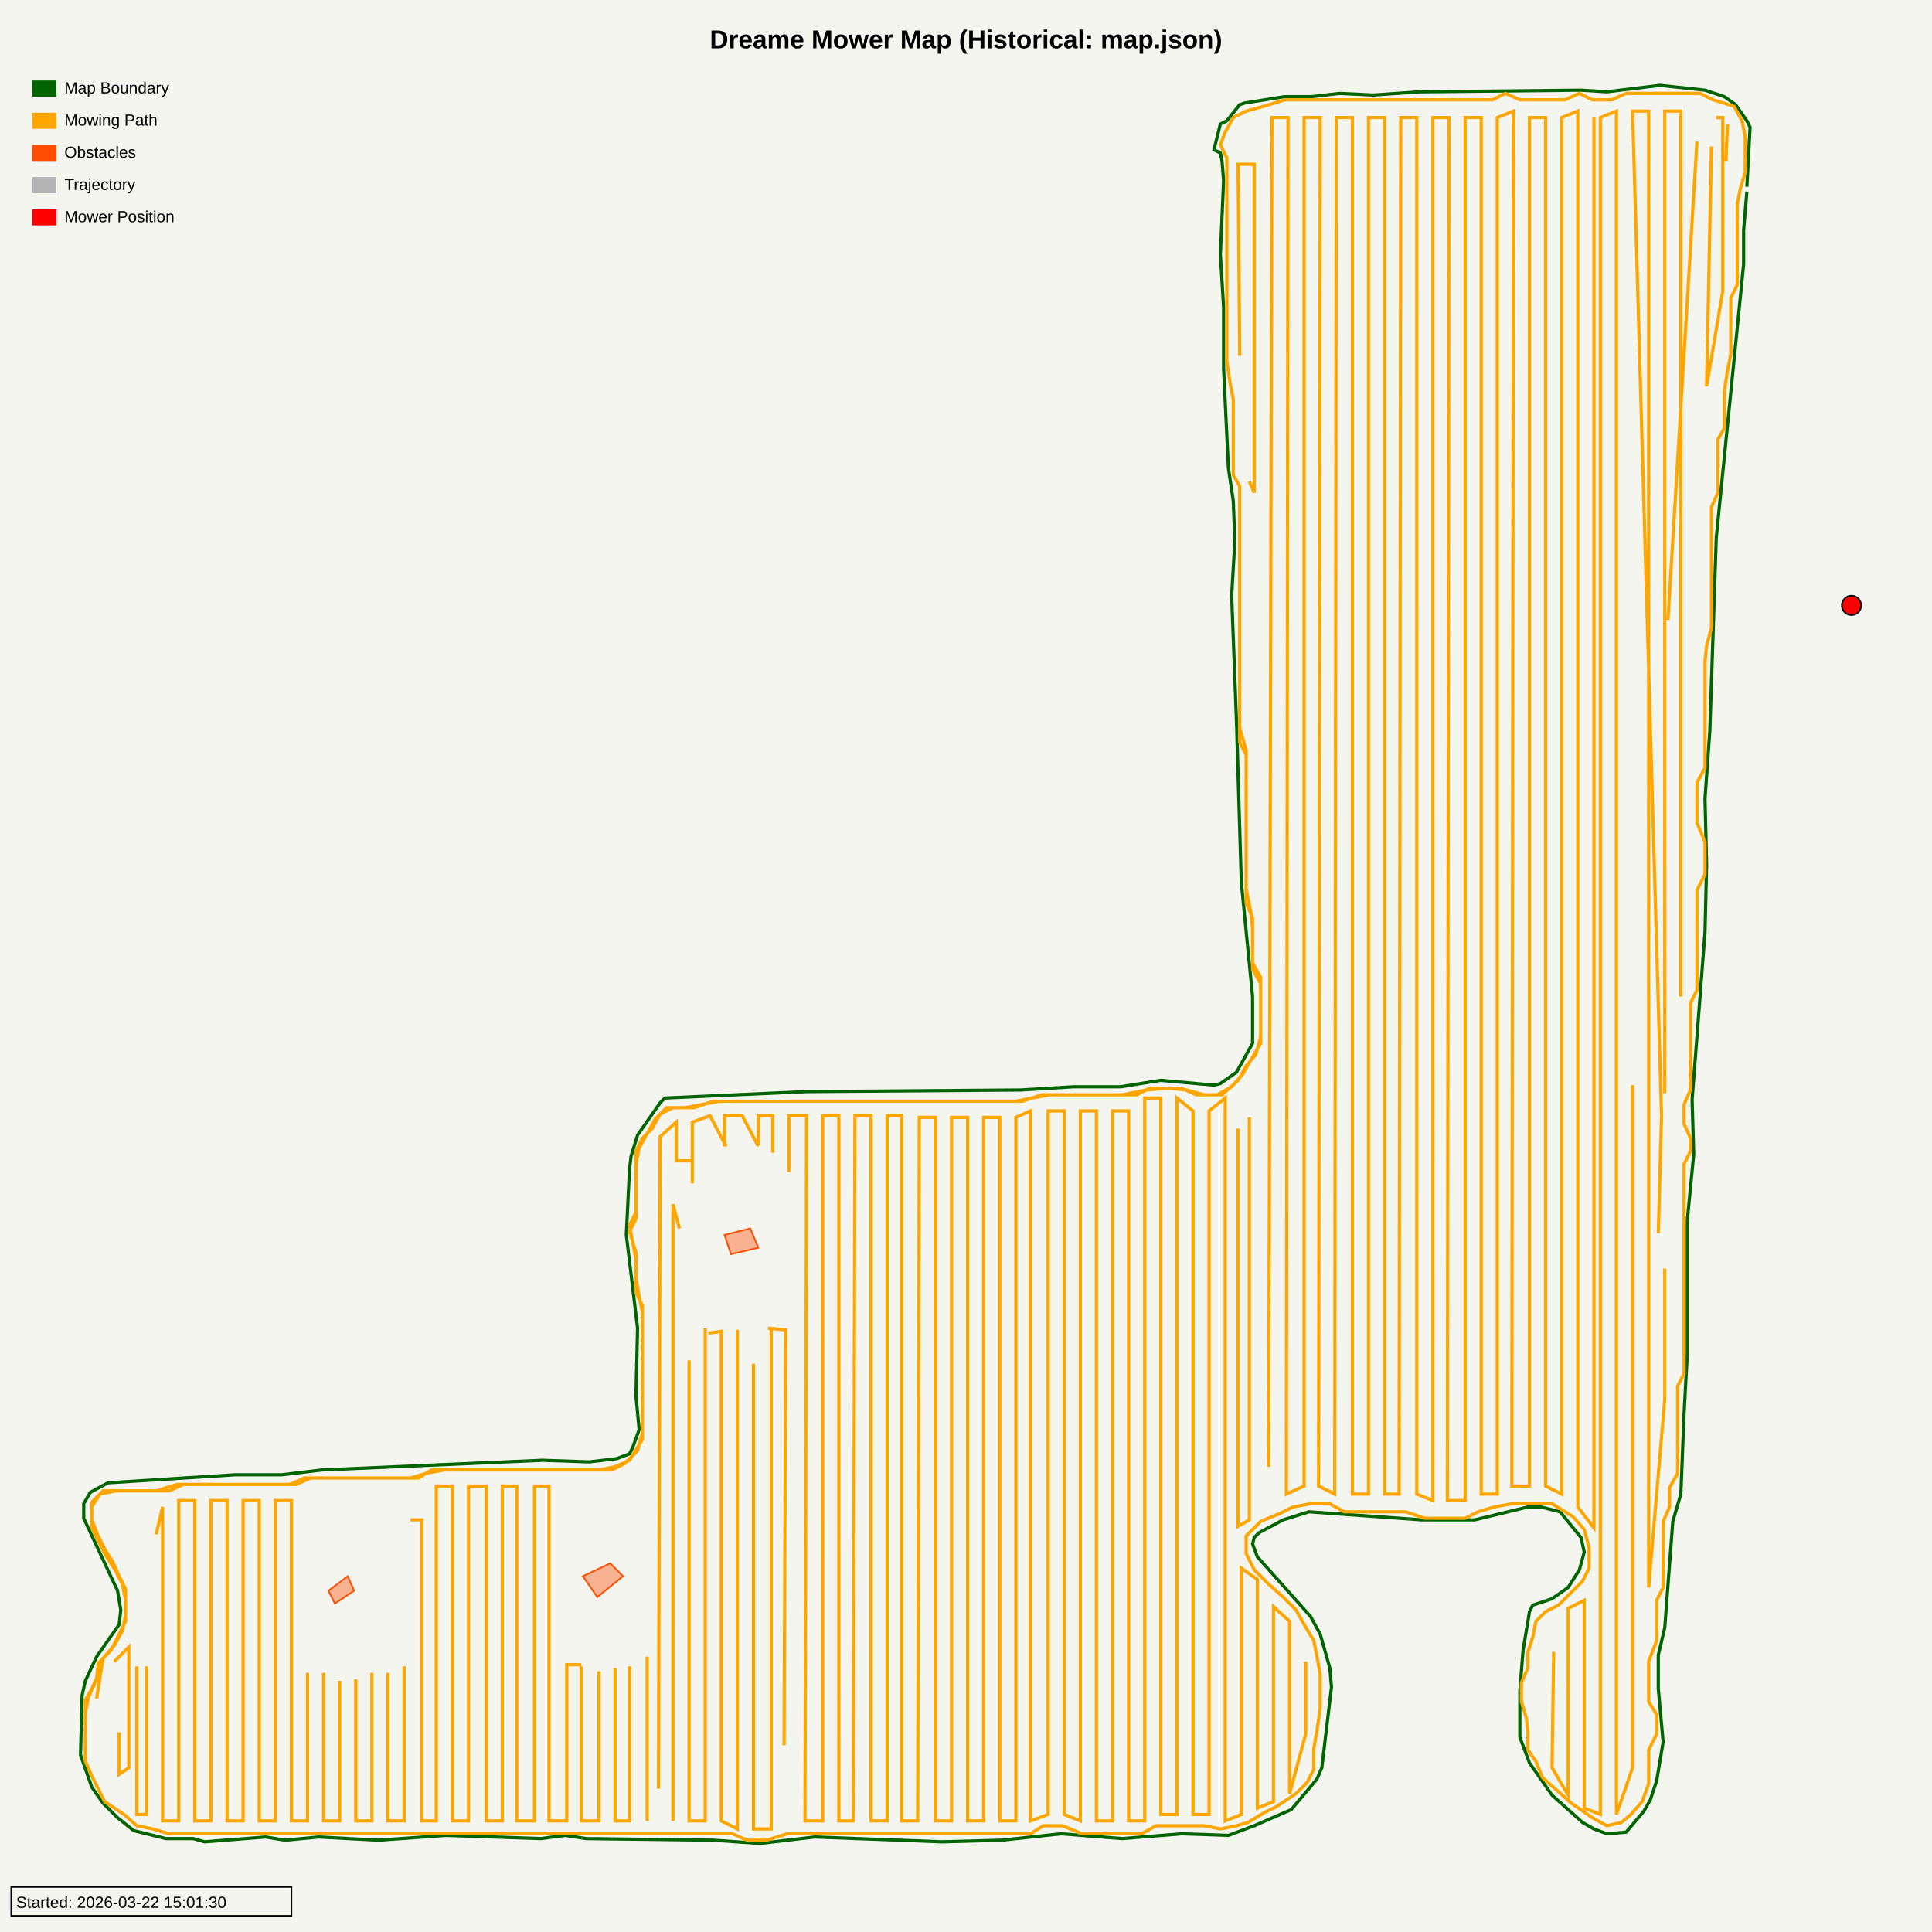
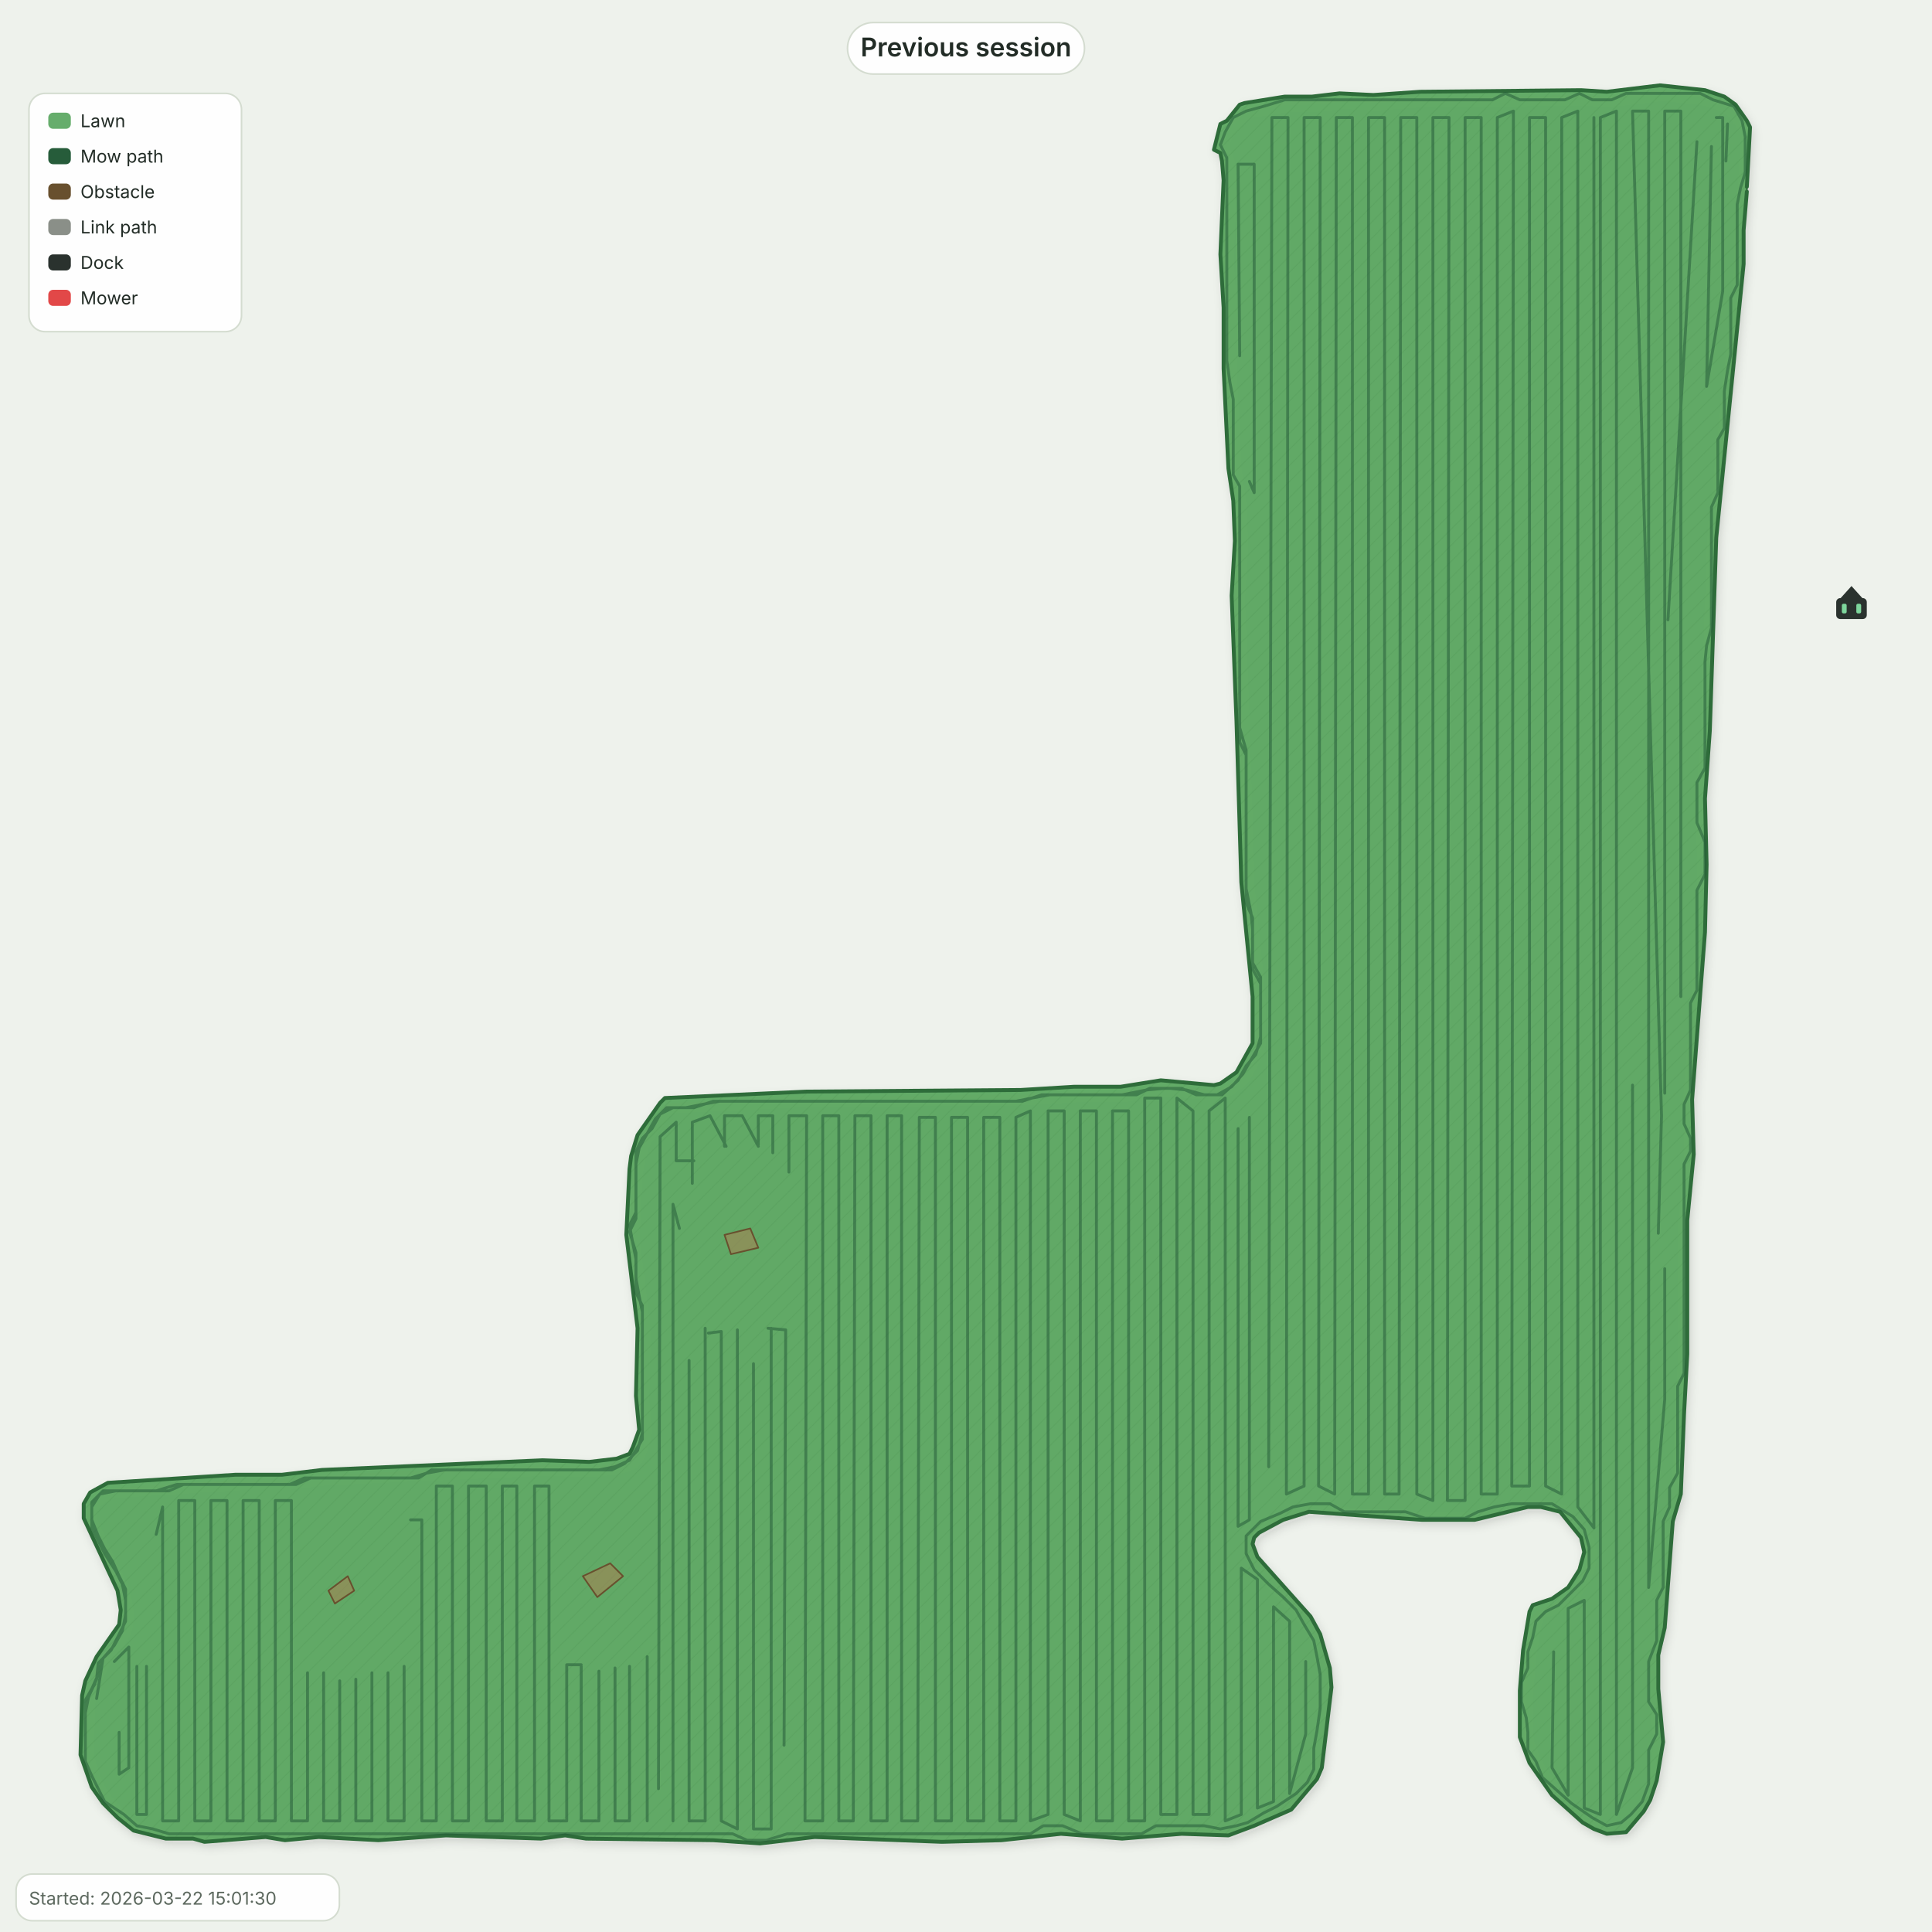
<svg xmlns="http://www.w3.org/2000/svg" width="1200" height="1200" viewBox="0 0 1200 1200">
-   <rect width="100%" height="100%" fill="#f5f5f0" />
-   <path d="M 1085 116 L 1087 79 L 1085 75 L 1078 65 L 1071 60 L 1059 56 L 1031 53 L 998 57 L 982 56 L 882 57 L 853 59 L 832 58 L 815 60 L 798 60 L 773 64 L 770 65 L 762 75 L 758 77 L 754 93 L 758 95 L 759 100 L 760 112 L 758 158 L 760 191 L 760 229 L 763 291 L 766 311 L 767 336 L 765 370 L 768 448 L 771 548 L 778 619 L 778 648 L 768 666 L 758 673 L 754 674 L 721 671 L 696 675 L 667 675 L 634 677 L 501 678 L 413 682 L 410 685 L 396 705 L 392 718 L 391 726 L 389 767 L 396 825 L 395 867 L 397 888 L 393 899 L 391 903 L 383 906 L 366 908 L 337 907 L 200 913 L 175 916 L 146 916 L 67 921 L 56 927 L 52 934 L 52 943 L 73 988 L 75 1000 L 74 1009 L 60 1029 L 53 1044 L 51 1053 L 50 1090 L 57 1110 L 64 1120 L 73 1129 L 83 1137 L 103 1142 L 120 1142 L 127 1144 L 165 1141 L 177 1143 L 198 1141 L 235 1143 L 277 1140 L 336 1142 L 351 1140 L 364 1142 L 443 1143 L 472 1145 L 506 1141 L 585 1144 L 622 1143 L 659 1139 L 697 1142 L 734 1139 L 763 1140 L 779 1134 L 802 1124 L 818 1105 L 821 1098 L 827 1048 L 826 1036 L 820 1015 L 814 1004 L 781 967 L 778 959 L 779 955 L 782 952 L 797 944 L 813 939 L 883 944 L 908 944 L 916 944 L 949 936 L 957 936 L 969 939 L 982 955 L 984 964 L 981 975 L 974 986 L 964 993 L 952 997 L 950 1001 L 946 1025 L 944 1050 L 944 1079 L 950 1095 L 964 1115 L 983 1132 L 990 1136 L 998 1139 L 1010 1138 L 1021 1125 L 1025 1118 L 1029 1106 L 1033 1082 L 1030 1049 L 1030 1028 L 1034 1011 L 1039 945 L 1044 928 L 1046 878 L 1048 841 L 1048 758 L 1052 717 L 1051 683 L 1059 579 L 1060 537 L 1059 496 L 1062 454 L 1066 334 L 1083 164 L 1083 143 L 1085 119" stroke="#006400" stroke-width="2" fill="none" />
-   <path d="M 1044 619 L 1044 69 L 1034 69 L 1034 679 M 1034 788 L 1034 869 L 1024 986 L 1024 69 L 1014 69 L 1032 693 L 1030 766 M 1014 674 L 1014 1098 L 1004 1127 L 1004 69 L 994 73 L 994 1127 L 984 1123 L 984 994 L 974 999 L 974 1115 L 964 1098 L 965 1026 M 1036 385 L 1054 88 M 1066 73 L 1070 73 L 1070 181 L 1060 240 L 1063 91 M 1073 77 L 1072 100 M 990 73 L 990 949 L 980 936 L 980 69 L 970 73 L 970 928 L 960 923 L 960 73 L 950 73 L 950 923 L 939 923 L 940 69 L 930 73 L 930 928 L 920 928 L 920 73 L 910 73 L 910 932 L 899 932 L 900 73 L 890 73 L 890 932 L 880 928 L 880 73 L 870 73 L 869 928 L 860 928 L 860 73 L 850 73 L 850 928 L 840 928 L 840 73 L 830 73 L 829 928 L 819 923 L 820 73 L 810 73 L 810 923 L 799 928 L 800 73 L 790 73 L 788 911 M 776 299 L 779 306 L 779 102 L 769 102 L 770 221 M 776 694 L 776 944 L 769 948 L 769 701 M 811 1032 L 811 1077 L 801 1114 L 801 1007 L 791 998 L 791 1119 L 781 1123 L 781 981 L 771 974 L 771 1127 L 761 1131 L 761 682 L 751 690 L 751 1127 L 741 1127 L 741 690 L 731 682 L 731 1127 L 721 1127 L 721 682 L 711 682 L 711 1131 L 701 1131 L 701 690 L 691 690 L 691 1131 L 681 1131 L 681 690 L 671 690 L 671 1131 L 661 1127 L 661 690 L 651 690 L 651 1127 L 640 1131 L 640 690 L 631 694 L 631 1131 L 621 1131 L 621 694 L 611 694 L 611 1131 L 601 1131 L 601 694 L 591 694 L 591 1131 L 581 1131 L 581 694 L 571 694 L 570 1131 L 560 1131 L 560 693 L 551 693 L 551 1131 L 541 1131 L 541 693 L 531 693 L 530 1131 L 521 1131 L 521 693 L 511 693 L 511 1131 L 500 1131 L 501 693 L 490 693 L 490 728 M 480 716 L 480 693 L 471 693 L 471 711 M 471 712 L 461 693 L 450 693 L 450 712 M 451 712 L 441 693 L 430 697 L 430 735 M 431 721 L 420 721 L 420 697 L 410 706 L 409 1111 M 418 1131 L 418 748 L 422 763 M 428 845 L 428 1131 L 438 1131 L 438 825 M 440 828 L 448 827 L 448 1131 L 458 1136 L 458 826 M 458 826 M 468 847 L 468 1136 L 479 1136 L 479 825 M 477 825 L 488 826 L 487 1084 M 402 1131 L 402 1029 M 402 1031 M 391 1035 L 391 1131 L 382 1131 L 382 1036 M 382 1038 M 372 1038 L 372 1131 L 361 1131 L 361 1035 M 361 1034 L 352 1034 L 352 1131 L 341 1131 L 341 923 L 332 923 L 332 1131 L 321 1131 L 321 923 L 312 923 L 312 1131 L 302 1131 L 302 923 L 291 923 L 291 1131 L 281 1131 L 281 923 L 271 923 L 271 1131 L 262 1131 L 262 1111 L 262 944 L 255 944 M 251 1035 L 251 1131 L 241 1131 L 241 1039 M 231 1039 L 231 1131 L 221 1131 L 221 1043 M 211 1044 L 211 1131 L 201 1131 L 201 1039 M 191 1039 L 191 1131 L 181 1131 L 181 932 L 171 932 L 171 1131 L 161 1131 L 161 932 L 151 932 L 151 1131 L 141 1131 L 141 932 L 131 932 L 131 1131 L 121 1131 L 121 932 L 111 932 L 111 1131 L 101 1131 L 101 936 L 97 953 M 91 1035 L 91 1127 L 85 1127 L 85 1069 L 85 1045 M 85 1035 L 85 1127 L 85 1036 M 71 1032 L 80 1023 L 80 1098 L 74 1102 L 74 1076 M 75 1077 M 53 1064 L 55 1054 L 60 1043 L 61 1033 L 69 1025 L 74 1015 L 78 1007 L 78 994 L 76 984 L 72 976 L 65 965 L 61 957 L 57 949 L 57 936 L 62 928 L 72 926 L 85 926 L 97 926 L 110 922 L 122 922 L 135 922 L 147 922 L 160 922 L 172 922 L 184 922 L 193 918 L 210 918 L 222 918 L 235 918 L 247 918 L 260 918 L 268 913 L 281 913 L 293 913 L 310 913 L 322 913 L 335 913 L 347 913 L 360 913 L 372 913 L 382 911 L 391 907 L 399 894 L 399 882 L 399 869 L 399 857 L 399 844 L 399 828 L 399 815 L 397 805 L 395 794 L 395 782 L 393 772 L 391 761 L 395 753 L 395 738 L 395 726 L 395 715 L 399 707 L 405 701 L 410 692 L 418 688 L 431 688 L 443 684 L 456 684 L 468 684 L 481 684 L 493 684 L 506 684 L 518 684 L 531 684 L 547 684 L 560 684 L 572 684 L 585 684 L 597 684 L 610 684 L 622 684 L 635 684 L 647 680 L 660 680 L 672 680 L 685 680 L 697 680 L 712 677 L 723 676 L 734 676 L 743 680 L 756 680 L 765 675 L 772 667 L 776 660 L 783 648 L 783 636 L 783 623 L 783 611 L 778 602 L 778 590 L 778 577 L 777 567 L 774 552 L 774 540 L 774 527 L 774 515 L 774 502 L 774 490 L 774 477 L 774 466 L 770 452 L 770 440 L 770 427 L 770 419 L 770 406 L 770 398 L 770 381 L 770 369 L 770 357 L 770 349 L 770 336 L 770 324 L 770 316 L 770 302 L 766 295 L 766 283 L 766 271 L 766 260 L 766 248 L 764 238 L 762 224 L 762 211 L 762 200 L 762 187 L 762 175 L 762 163 L 762 150 L 762 139 L 762 123 L 762 110 L 762 98 L 758 90 L 761 82 L 766 73 L 774 69 L 785 66 L 798 62 L 810 62 L 823 62 L 835 62 L 848 62 L 864 62 L 877 62 L 889 62 L 902 62 L 914 62 L 927 62 L 935 58 L 944 62 L 960 62 L 972 62 L 981 58 L 989 62 L 1001 62 L 1010 58 L 1023 58 L 1031 58 L 1044 58 L 1056 58 L 1064 62 L 1077 66 L 1082 75 L 1084 85 L 1084 96 L 1084 107 L 1081 117 L 1079 127 L 1079 139 L 1079 154 L 1079 165 L 1079 177 L 1075 185 L 1075 197 L 1075 209 L 1075 220 L 1073 230 L 1071 243 L 1071 255 L 1071 266 L 1067 273 L 1067 285 L 1067 296 L 1067 306 L 1063 315 L 1063 331 L 1063 343 L 1063 355 L 1063 366 L 1063 378 L 1063 390 L 1060 401 L 1059 411 L 1059 427 L 1059 440 L 1059 452 L 1059 465 L 1059 477 L 1054 486 L 1054 498 L 1054 511 L 1059 523 L 1059 532 L 1059 543 L 1054 553 L 1054 565 L 1054 577 L 1054 590 L 1054 602 L 1054 615 L 1050 623 L 1050 636 L 1050 652 L 1050 665 L 1050 677 L 1046 686 L 1046 698 L 1050 707 L 1050 715 L 1046 723 L 1046 736 L 1046 748 L 1046 761 L 1046 778 L 1046 790 L 1046 803 L 1046 815 L 1046 828 L 1046 840 L 1046 853 L 1042 861 L 1042 878 L 1042 890 L 1042 903 L 1042 915 L 1037 924 L 1037 936 L 1033 945 L 1033 957 L 1033 974 L 1033 986 L 1029 994 L 1029 1007 L 1029 1019 L 1024 1032 L 1024 1044 L 1024 1057 L 1029 1065 L 1029 1077 L 1024 1087 L 1024 1097 L 1024 1108 L 1020 1119 L 1013 1127 L 1007 1132 L 998 1134 L 989 1129 L 976 1120 L 967 1112 L 958 1104 L 954 1094 L 949 1087 L 949 1076 L 948 1067 L 945 1057 L 945 1045 L 949 1036 L 949 1026 L 952 1017 L 954 1007 L 960 1001 L 968 997 L 976 989 L 983 982 L 987 974 L 987 961 L 984 950 L 977 942 L 964 934 L 952 934 L 939 934 L 928 936 L 918 939 L 910 943 L 898 943 L 885 943 L 873 939 L 860 939 L 848 939 L 835 939 L 826 934 L 814 934 L 803 936 L 795 940 L 783 945 L 774 954 L 774 965 L 779 975 L 788 984 L 797 992 L 805 1000 L 810 1009 L 816 1019 L 818 1029 L 820 1040 L 820 1049 L 820 1061 L 818 1075 L 816 1086 L 816 1099 L 812 1107 L 805 1114 L 793 1122 L 785 1126 L 775 1132 L 768 1134 L 758 1136 L 748 1134 L 735 1134 L 718 1134 L 709 1139 L 697 1139 L 685 1139 L 672 1139 L 660 1134 L 648 1134 L 640 1139 L 627 1139 L 615 1139 L 603 1139 L 591 1139 L 578 1139 L 562 1139 L 550 1139 L 538 1139 L 526 1139 L 513 1139 L 502 1139 L 489 1139 L 476 1143 L 464 1143 L 455 1139 L 443 1139 L 426 1139 L 414 1139 L 401 1139 L 389 1139 L 376 1139 L 364 1139 L 351 1139 L 339 1139 L 322 1139 L 310 1139 L 297 1139 L 285 1139 L 272 1139 L 260 1139 L 247 1139 L 235 1139 L 218 1139 L 205 1139 L 193 1139 L 180 1139 L 168 1139 L 155 1139 L 143 1139 L 130 1139 L 118 1139 L 105 1139 L 95 1136 L 85 1134 L 77 1127 L 65 1119 L 61 1111 L 57 1103 L 53 1094 L 53 1083 L 53 1067 L 53 1056 L 57 1049 L 59 1046 M 61 1040 L 64 1030 L 71 1022 L 76 1013 L 78 1003 L 78 987 L 74 979 L 70 970 L 65 962 L 61 954 L 57 944 L 57 933 L 64 926 L 80 926 L 93 926 L 105 926 L 114 922 L 126 922 L 139 922 L 151 922 L 164 922 L 180 922 L 189 918 L 201 918 L 214 918 L 226 918 L 243 918 L 255 918 L 265 915 L 276 913 L 289 913 L 301 913 L 314 913 L 326 913 L 343 913 L 356 913 L 368 913 L 380 913 L 388 909 L 396 901 L 399 890 L 399 878 L 399 861 L 399 848 L 399 836 L 399 823 L 399 811 L 395 803 L 395 790 L 395 778 L 391 765 L 395 757 L 395 745 L 395 733 L 395 723 L 397 713 L 402 704 L 407 695 L 414 688 L 426 688 L 436 686 L 447 684 L 460 684 L 476 684 L 489 684 L 502 684 L 514 684 L 527 684 L 539 684 L 552 684 L 564 684 L 581 684 L 593 684 L 606 684 L 618 684 L 631 684 L 641 682 L 652 680 L 664 680 L 681 680 L 693 680 L 706 680 L 714 676 L 727 676 L 737 677 L 748 680 L 759 680 L 769 671 L 774 662 L 780 655 L 783 644 L 783 632 L 783 619 L 783 607 L 778 598 L 778 582 L 778 570 L 774 561 L 774 548 L 774 536 L 774 519 L 774 507 L 774 494 L 774 481 L 774 469 L 770 461 L 770 448 L 770 436 L 770 419 L 770 406 L 770 398 L 770 381 L 770 369 L 770 357 L 770 349 L 770 336 L 770 324 L 770 316 L 770 302 L 766 295 L 766 283 L 766 271 L 766 260 L 766 248 L 764 238 L 762 224 L 762 211 L 762 200 L 762 187 L 762 175 L 762 163 L 762 150 L 762 139 L 762 123 L 762 110 L 762 98 L 758 90 L 761 82 L 766 73 L 774 69 L 785 66 L 798 62 L 810 62 L 823 62 L 835 62 L 848 62 L 864 62 L 877 62 L 889 62 L 902 62 L 914 62 L 927 62 L 935 58 L 944 62 L 960 62 L 972 62 L 981 58 L 989 62 L 1001 62 L 1010 58 L 1023 58 L 1031 58 L 1044 58 L 1056 58 L 1064 62 L 1077 66 L 1082 75 L 1084 85 L 1084 96 L 1084 107 L 1081 117 L 1079 127 L 1079 139 L 1079 154 L 1079 165 L 1079 177 L 1075 185 L 1075 197 L 1075 209 L 1075 220 L 1073 230 L 1071 243 L 1071 255 L 1071 266 L 1067 273 L 1067 285 L 1067 296 L 1067 306 L 1063 315 L 1063 331 L 1063 343 L 1063 355 L 1063 366 L 1063 378 L 1063 390 L 1060 401 L 1059 411 L 1059 427 L 1059 440 L 1059 452 L 1059 465 L 1059 477 L 1054 486 L 1054 498 L 1054 511 L 1059 523 L 1059 532 L 1059 543 L 1054 553 L 1054 565 L 1054 577 L 1054 590 L 1054 602 L 1054 615 L 1050 623 L 1050 636 L 1050 652 L 1050 665 L 1050 677 L 1046 686 L 1046 698 L 1050 707 L 1050 715 L 1046 723 L 1046 736 L 1046 748 L 1046 761 L 1046 778 L 1046 790 L 1046 803 L 1046 815 L 1046 828 L 1046 840 L 1046 853 L 1042 861 L 1042 878 L 1042 890 L 1042 903 L 1042 915 L 1037 924 L 1037 936 L 1033 945 L 1033 957 L 1033 974 L 1033 986 L 1029 994 L 1029 1007 L 1029 1019 L 1024 1032 L 1024 1044 L 1024 1057 L 1029 1065 L 1029 1077 L 1024 1087 L 1024 1097 L 1024 1108 L 1020 1119 L 1013 1127 L 1007 1132 L 998 1134 L 989 1129 L 976 1120 L 967 1112 L 958 1104 L 954 1094 L 949 1087 L 949 1076 L 948 1067 L 945 1057 L 945 1045 L 949 1036 L 949 1026 L 952 1017 L 954 1007 L 960 1001 L 968 997 L 976 989 L 983 982 L 987 974 L 987 961 L 984 950 L 977 942 L 964 934 L 952 934 L 939 934 L 928 936 L 918 939 L 910 943 L 898 943 L 885 943 L 873 939 L 860 939 L 848 939 L 835 939 L 826 934 L 814 934 L 803 936 L 795 940 L 783 945 L 774 954 L 774 965 L 779 975 L 788 984 L 797 992 L 805 1000 L 810 1009 L 816 1019 L 818 1029 L 820 1040 L 820 1049 L 820 1061 L 818 1075 L 816 1086 L 816 1099 L 812 1107 L 805 1114 L 793 1122 L 785 1126 L 775 1132 L 768 1134 L 758 1136 L 748 1134 L 735 1134 L 718 1134 L 709 1139 L 697 1139 L 685 1139 L 672 1139 L 660 1134 L 648 1134 L 640 1139 L 627 1139 L 615 1139 L 603 1139 L 591 1139 L 578 1139 L 562 1139 L 550 1139 L 538 1139 L 526 1139 L 513 1139 L 502 1139 L 489 1139 L 476 1143 L 464 1143 L 455 1139 L 443 1139 L 426 1139 L 414 1139 L 401 1139 L 389 1139 L 376 1139 L 364 1139 L 351 1139 L 339 1139 L 322 1139 L 310 1139 L 297 1139 L 285 1139 L 272 1139 L 260 1139 L 247 1139 L 235 1139 L 218 1139 L 205 1139 L 193 1139 L 180 1139 L 168 1139 L 155 1139 L 143 1139 L 130 1139 L 118 1139 L 105 1139 L 95 1136 L 85 1134 L 77 1127 L 65 1119 L 61 1111 L 57 1103 L 53 1094 L 53 1083 L 53 1067 L 53 1056 L 57 1049 L 61 1040 L 64 1030 L 60 1055" stroke="#ffa500" stroke-width="2" fill="none" />
-   <polygon points="454,779 450,767 466,763 471,775" fill="#ff4d0065" stroke="#ff4d00" />
-   <polygon points="371,992 362,979 379,971 387,979" fill="#ff4d0065" stroke="#ff4d00" />
-   <polygon points="208,996 204,988 216,979 220,988" fill="#ff4d0065" stroke="#ff4d00" />
-   <circle cx="1150" cy="376" r="6" fill="#ff0000" stroke="#000000" />
-   <text x="600" y="30" font-family="Arial, sans-serif" font-size="16" font-weight="bold" fill="#000000" text-anchor="middle">Dreame Mower Map (Historical: map.json)</text>
-   <rect x="20" y="50" width="15" height="10" fill="#006400" />
-   <text x="40" y="58" font-family="Arial, sans-serif" font-size="10" fill="#000000">Map Boundary</text>
-   <rect x="20" y="70" width="15" height="10" fill="#ffa500" />
-   <text x="40" y="78" font-family="Arial, sans-serif" font-size="10" fill="#000000">Mowing Path</text>
-   <rect x="20" y="90" width="15" height="10" fill="#ff4d00" />
-   <text x="40" y="98" font-family="Arial, sans-serif" font-size="10" fill="#000000">Obstacles</text>
-   <rect x="20" y="110" width="15" height="10" fill="#b4b4b4" />
-   <text x="40" y="118" font-family="Arial, sans-serif" font-size="10" fill="#000000">Trajectory</text>
-   <rect x="20" y="130" width="15" height="10" fill="#ff0000" />
-   <text x="40" y="138" font-family="Arial, sans-serif" font-size="10" fill="#000000">Mower Position</text>
+   <rect width="100%" height="100%" fill="#eef2ec" />
+   <defs>
+     <filter id="lawnShadow" x="-10%" y="-10%" width="120%" height="120%">
+       <feDropShadow dx="1.4" dy="2.6" stdDeviation="3.2" flood-color="#243028" flood-opacity="0.20" />
+     </filter>
+     <pattern id="grassHatch" width="10" height="10" patternUnits="userSpaceOnUse">
+       <path d="M-1 1 L1 -1 M0 10 L10 0 M9 11 L11 9" stroke="#3f7d45" stroke-width="0.55" opacity="0.16" />
+     </pattern>
+   </defs>
+   <polygon points="1085,116 1087,79 1085,75 1078,65 1071,60 1059,56 1031,53 998,57 982,56 882,57 853,59 832,58 815,60 798,60 773,64 770,65 762,75 758,77 754,93 758,95 759,100 760,112 758,158 760,191 760,229 763,291 766,311 767,336 765,370 768,448 771,548 778,619 778,648 768,666 758,673 754,674 721,671 696,675 667,675 634,677 501,678 413,682 410,685 396,705 392,718 391,726 389,767 396,825 395,867 397,888 393,899 391,903 383,906 366,908 337,907 200,913 175,916 146,916 67,921 56,927 52,934 52,943 73,988 75,1000 74,1009 60,1029 53,1044 51,1053 50,1090 57,1110 64,1120 73,1129 83,1137 103,1142 120,1142 127,1144 165,1141 177,1143 198,1141 235,1143 277,1140 336,1142 351,1140 364,1142 443,1143 472,1145 506,1141 585,1144 622,1143 659,1139 697,1142 734,1139 763,1140 779,1134 802,1124 818,1105 821,1098 827,1048 826,1036 820,1015 814,1004 781,967 778,959 779,955 782,952 797,944 813,939 883,944 908,944 916,944 949,936 957,936 969,939 982,955 984,964 981,975 974,986 964,993 952,997 950,1001 946,1025 944,1050 944,1079 950,1095 964,1115 983,1132 990,1136 998,1139 1010,1138 1021,1125 1025,1118 1029,1106 1033,1082 1030,1049 1030,1028 1034,1011 1039,945 1044,928 1046,878 1048,841 1048,758 1052,717 1051,683 1059,579 1060,537 1059,496 1062,454 1066,334 1083,164 1083,143 1085,119" fill="#56a45ce6" stroke="none" stroke-linejoin="round" filter="url(#lawnShadow)" />
+   <polygon points="1085,116 1087,79 1085,75 1078,65 1071,60 1059,56 1031,53 998,57 982,56 882,57 853,59 832,58 815,60 798,60 773,64 770,65 762,75 758,77 754,93 758,95 759,100 760,112 758,158 760,191 760,229 763,291 766,311 767,336 765,370 768,448 771,548 778,619 778,648 768,666 758,673 754,674 721,671 696,675 667,675 634,677 501,678 413,682 410,685 396,705 392,718 391,726 389,767 396,825 395,867 397,888 393,899 391,903 383,906 366,908 337,907 200,913 175,916 146,916 67,921 56,927 52,934 52,943 73,988 75,1000 74,1009 60,1029 53,1044 51,1053 50,1090 57,1110 64,1120 73,1129 83,1137 103,1142 120,1142 127,1144 165,1141 177,1143 198,1141 235,1143 277,1140 336,1142 351,1140 364,1142 443,1143 472,1145 506,1141 585,1144 622,1143 659,1139 697,1142 734,1139 763,1140 779,1134 802,1124 818,1105 821,1098 827,1048 826,1036 820,1015 814,1004 781,967 778,959 779,955 782,952 797,944 813,939 883,944 908,944 916,944 949,936 957,936 969,939 982,955 984,964 981,975 974,986 964,993 952,997 950,1001 946,1025 944,1050 944,1079 950,1095 964,1115 983,1132 990,1136 998,1139 1010,1138 1021,1125 1025,1118 1029,1106 1033,1082 1030,1049 1030,1028 1034,1011 1039,945 1044,928 1046,878 1048,841 1048,758 1052,717 1051,683 1059,579 1060,537 1059,496 1062,454 1066,334 1083,164 1083,143 1085,119" fill="url(#grassHatch)" stroke="#2e6c3a" stroke-linejoin="round" />
+   <path d="M 1085 116 L 1087 79 L 1085 75 L 1078 65 L 1071 60 L 1059 56 L 1031 53 L 998 57 L 982 56 L 882 57 L 853 59 L 832 58 L 815 60 L 798 60 L 773 64 L 770 65 L 762 75 L 758 77 L 754 93 L 758 95 L 759 100 L 760 112 L 758 158 L 760 191 L 760 229 L 763 291 L 766 311 L 767 336 L 765 370 L 768 448 L 771 548 L 778 619 L 778 648 L 768 666 L 758 673 L 754 674 L 721 671 L 696 675 L 667 675 L 634 677 L 501 678 L 413 682 L 410 685 L 396 705 L 392 718 L 391 726 L 389 767 L 396 825 L 395 867 L 397 888 L 393 899 L 391 903 L 383 906 L 366 908 L 337 907 L 200 913 L 175 916 L 146 916 L 67 921 L 56 927 L 52 934 L 52 943 L 73 988 L 75 1000 L 74 1009 L 60 1029 L 53 1044 L 51 1053 L 50 1090 L 57 1110 L 64 1120 L 73 1129 L 83 1137 L 103 1142 L 120 1142 L 127 1144 L 165 1141 L 177 1143 L 198 1141 L 235 1143 L 277 1140 L 336 1142 L 351 1140 L 364 1142 L 443 1143 L 472 1145 L 506 1141 L 585 1144 L 622 1143 L 659 1139 L 697 1142 L 734 1139 L 763 1140 L 779 1134 L 802 1124 L 818 1105 L 821 1098 L 827 1048 L 826 1036 L 820 1015 L 814 1004 L 781 967 L 778 959 L 779 955 L 782 952 L 797 944 L 813 939 L 883 944 L 908 944 L 916 944 L 949 936 L 957 936 L 969 939 L 982 955 L 984 964 L 981 975 L 974 986 L 964 993 L 952 997 L 950 1001 L 946 1025 L 944 1050 L 944 1079 L 950 1095 L 964 1115 L 983 1132 L 990 1136 L 998 1139 L 1010 1138 L 1021 1125 L 1025 1118 L 1029 1106 L 1033 1082 L 1030 1049 L 1030 1028 L 1034 1011 L 1039 945 L 1044 928 L 1046 878 L 1048 841 L 1048 758 L 1052 717 L 1051 683 L 1059 579 L 1060 537 L 1059 496 L 1062 454 L 1066 334 L 1083 164 L 1083 143 L 1085 119" stroke="#2e6c3a" stroke-width="2.4" fill="none" stroke-linecap="round" stroke-linejoin="round" />
+   <path d="M 1044 619 L 1044 69 L 1034 69 L 1034 679 M 1034 788 L 1034 869 L 1024 986 L 1024 69 L 1014 69 L 1032 693 L 1030 766 M 1014 674 L 1014 1098 L 1004 1127 L 1004 69 L 994 73 L 994 1127 L 984 1123 L 984 994 L 974 999 L 974 1115 L 964 1098 L 965 1026 M 1036 385 L 1054 88 M 1066 73 L 1070 73 L 1070 181 L 1060 240 L 1063 91 M 1073 77 L 1072 100 M 990 73 L 990 949 L 980 936 L 980 69 L 970 73 L 970 928 L 960 923 L 960 73 L 950 73 L 950 923 L 939 923 L 940 69 L 930 73 L 930 928 L 920 928 L 920 73 L 910 73 L 910 932 L 899 932 L 900 73 L 890 73 L 890 932 L 880 928 L 880 73 L 870 73 L 869 928 L 860 928 L 860 73 L 850 73 L 850 928 L 840 928 L 840 73 L 830 73 L 829 928 L 819 923 L 820 73 L 810 73 L 810 923 L 799 928 L 800 73 L 790 73 L 788 911 M 776 299 L 779 306 L 779 102 L 769 102 L 770 221 M 776 694 L 776 944 L 769 948 L 769 701 M 811 1032 L 811 1077 L 801 1114 L 801 1007 L 791 998 L 791 1119 L 781 1123 L 781 981 L 771 974 L 771 1127 L 761 1131 L 761 682 L 751 690 L 751 1127 L 741 1127 L 741 690 L 731 682 L 731 1127 L 721 1127 L 721 682 L 711 682 L 711 1131 L 701 1131 L 701 690 L 691 690 L 691 1131 L 681 1131 L 681 690 L 671 690 L 671 1131 L 661 1127 L 661 690 L 651 690 L 651 1127 L 640 1131 L 640 690 L 631 694 L 631 1131 L 621 1131 L 621 694 L 611 694 L 611 1131 L 601 1131 L 601 694 L 591 694 L 591 1131 L 581 1131 L 581 694 L 571 694 L 570 1131 L 560 1131 L 560 693 L 551 693 L 551 1131 L 541 1131 L 541 693 L 531 693 L 530 1131 L 521 1131 L 521 693 L 511 693 L 511 1131 L 500 1131 L 501 693 L 490 693 L 490 728 M 480 716 L 480 693 L 471 693 L 471 711 M 471 712 L 461 693 L 450 693 L 450 712 M 451 712 L 441 693 L 430 697 L 430 735 M 431 721 L 420 721 L 420 697 L 410 706 L 409 1111 M 418 1131 L 418 748 L 422 763 M 428 845 L 428 1131 L 438 1131 L 438 825 M 440 828 L 448 827 L 448 1131 L 458 1136 L 458 826 M 458 826 M 468 847 L 468 1136 L 479 1136 L 479 825 M 477 825 L 488 826 L 487 1084 M 402 1131 L 402 1029 M 402 1031 M 391 1035 L 391 1131 L 382 1131 L 382 1036 M 382 1038 M 372 1038 L 372 1131 L 361 1131 L 361 1035 M 361 1034 L 352 1034 L 352 1131 L 341 1131 L 341 923 L 332 923 L 332 1131 L 321 1131 L 321 923 L 312 923 L 312 1131 L 302 1131 L 302 923 L 291 923 L 291 1131 L 281 1131 L 281 923 L 271 923 L 271 1131 L 262 1131 L 262 1111 L 262 944 L 255 944 M 251 1035 L 251 1131 L 241 1131 L 241 1039 M 231 1039 L 231 1131 L 221 1131 L 221 1043 M 211 1044 L 211 1131 L 201 1131 L 201 1039 M 191 1039 L 191 1131 L 181 1131 L 181 932 L 171 932 L 171 1131 L 161 1131 L 161 932 L 151 932 L 151 1131 L 141 1131 L 141 932 L 131 932 L 131 1131 L 121 1131 L 121 932 L 111 932 L 111 1131 L 101 1131 L 101 936 L 97 953 M 91 1035 L 91 1127 L 85 1127 L 85 1069 L 85 1045 M 85 1035 L 85 1127 L 85 1036 M 71 1032 L 80 1023 L 80 1098 L 74 1102 L 74 1076 M 75 1077 M 53 1064 L 55 1054 L 60 1043 L 61 1033 L 69 1025 L 74 1015 L 78 1007 L 78 994 L 76 984 L 72 976 L 65 965 L 61 957 L 57 949 L 57 936 L 62 928 L 72 926 L 85 926 L 97 926 L 110 922 L 122 922 L 135 922 L 147 922 L 160 922 L 172 922 L 184 922 L 193 918 L 210 918 L 222 918 L 235 918 L 247 918 L 260 918 L 268 913 L 281 913 L 293 913 L 310 913 L 322 913 L 335 913 L 347 913 L 360 913 L 372 913 L 382 911 L 391 907 L 399 894 L 399 882 L 399 869 L 399 857 L 399 844 L 399 828 L 399 815 L 397 805 L 395 794 L 395 782 L 393 772 L 391 761 L 395 753 L 395 738 L 395 726 L 395 715 L 399 707 L 405 701 L 410 692 L 418 688 L 431 688 L 443 684 L 456 684 L 468 684 L 481 684 L 493 684 L 506 684 L 518 684 L 531 684 L 547 684 L 560 684 L 572 684 L 585 684 L 597 684 L 610 684 L 622 684 L 635 684 L 647 680 L 660 680 L 672 680 L 685 680 L 697 680 L 712 677 L 723 676 L 734 676 L 743 680 L 756 680 L 765 675 L 772 667 L 776 660 L 783 648 L 783 636 L 783 623 L 783 611 L 778 602 L 778 590 L 778 577 L 777 567 L 774 552 L 774 540 L 774 527 L 774 515 L 774 502 L 774 490 L 774 477 L 774 466 L 770 452 L 770 440 L 770 427 L 770 419 L 770 406 L 770 398 L 770 381 L 770 369 L 770 357 L 770 349 L 770 336 L 770 324 L 770 316 L 770 302 L 766 295 L 766 283 L 766 271 L 766 260 L 766 248 L 764 238 L 762 224 L 762 211 L 762 200 L 762 187 L 762 175 L 762 163 L 762 150 L 762 139 L 762 123 L 762 110 L 762 98 L 758 90 L 761 82 L 766 73 L 774 69 L 785 66 L 798 62 L 810 62 L 823 62 L 835 62 L 848 62 L 864 62 L 877 62 L 889 62 L 902 62 L 914 62 L 927 62 L 935 58 L 944 62 L 960 62 L 972 62 L 981 58 L 989 62 L 1001 62 L 1010 58 L 1023 58 L 1031 58 L 1044 58 L 1056 58 L 1064 62 L 1077 66 L 1082 75 L 1084 85 L 1084 96 L 1084 107 L 1081 117 L 1079 127 L 1079 139 L 1079 154 L 1079 165 L 1079 177 L 1075 185 L 1075 197 L 1075 209 L 1075 220 L 1073 230 L 1071 243 L 1071 255 L 1071 266 L 1067 273 L 1067 285 L 1067 296 L 1067 306 L 1063 315 L 1063 331 L 1063 343 L 1063 355 L 1063 366 L 1063 378 L 1063 390 L 1060 401 L 1059 411 L 1059 427 L 1059 440 L 1059 452 L 1059 465 L 1059 477 L 1054 486 L 1054 498 L 1054 511 L 1059 523 L 1059 532 L 1059 543 L 1054 553 L 1054 565 L 1054 577 L 1054 590 L 1054 602 L 1054 615 L 1050 623 L 1050 636 L 1050 652 L 1050 665 L 1050 677 L 1046 686 L 1046 698 L 1050 707 L 1050 715 L 1046 723 L 1046 736 L 1046 748 L 1046 761 L 1046 778 L 1046 790 L 1046 803 L 1046 815 L 1046 828 L 1046 840 L 1046 853 L 1042 861 L 1042 878 L 1042 890 L 1042 903 L 1042 915 L 1037 924 L 1037 936 L 1033 945 L 1033 957 L 1033 974 L 1033 986 L 1029 994 L 1029 1007 L 1029 1019 L 1024 1032 L 1024 1044 L 1024 1057 L 1029 1065 L 1029 1077 L 1024 1087 L 1024 1097 L 1024 1108 L 1020 1119 L 1013 1127 L 1007 1132 L 998 1134 L 989 1129 L 976 1120 L 967 1112 L 958 1104 L 954 1094 L 949 1087 L 949 1076 L 948 1067 L 945 1057 L 945 1045 L 949 1036 L 949 1026 L 952 1017 L 954 1007 L 960 1001 L 968 997 L 976 989 L 983 982 L 987 974 L 987 961 L 984 950 L 977 942 L 964 934 L 952 934 L 939 934 L 928 936 L 918 939 L 910 943 L 898 943 L 885 943 L 873 939 L 860 939 L 848 939 L 835 939 L 826 934 L 814 934 L 803 936 L 795 940 L 783 945 L 774 954 L 774 965 L 779 975 L 788 984 L 797 992 L 805 1000 L 810 1009 L 816 1019 L 818 1029 L 820 1040 L 820 1049 L 820 1061 L 818 1075 L 816 1086 L 816 1099 L 812 1107 L 805 1114 L 793 1122 L 785 1126 L 775 1132 L 768 1134 L 758 1136 L 748 1134 L 735 1134 L 718 1134 L 709 1139 L 697 1139 L 685 1139 L 672 1139 L 660 1134 L 648 1134 L 640 1139 L 627 1139 L 615 1139 L 603 1139 L 591 1139 L 578 1139 L 562 1139 L 550 1139 L 538 1139 L 526 1139 L 513 1139 L 502 1139 L 489 1139 L 476 1143 L 464 1143 L 455 1139 L 443 1139 L 426 1139 L 414 1139 L 401 1139 L 389 1139 L 376 1139 L 364 1139 L 351 1139 L 339 1139 L 322 1139 L 310 1139 L 297 1139 L 285 1139 L 272 1139 L 260 1139 L 247 1139 L 235 1139 L 218 1139 L 205 1139 L 193 1139 L 180 1139 L 168 1139 L 155 1139 L 143 1139 L 130 1139 L 118 1139 L 105 1139 L 95 1136 L 85 1134 L 77 1127 L 65 1119 L 61 1111 L 57 1103 L 53 1094 L 53 1083 L 53 1067 L 53 1056 L 57 1049 L 59 1046 M 61 1040 L 64 1030 L 71 1022 L 76 1013 L 78 1003 L 78 987 L 74 979 L 70 970 L 65 962 L 61 954 L 57 944 L 57 933 L 64 926 L 80 926 L 93 926 L 105 926 L 114 922 L 126 922 L 139 922 L 151 922 L 164 922 L 180 922 L 189 918 L 201 918 L 214 918 L 226 918 L 243 918 L 255 918 L 265 915 L 276 913 L 289 913 L 301 913 L 314 913 L 326 913 L 343 913 L 356 913 L 368 913 L 380 913 L 388 909 L 396 901 L 399 890 L 399 878 L 399 861 L 399 848 L 399 836 L 399 823 L 399 811 L 395 803 L 395 790 L 395 778 L 391 765 L 395 757 L 395 745 L 395 733 L 395 723 L 397 713 L 402 704 L 407 695 L 414 688 L 426 688 L 436 686 L 447 684 L 460 684 L 476 684 L 489 684 L 502 684 L 514 684 L 527 684 L 539 684 L 552 684 L 564 684 L 581 684 L 593 684 L 606 684 L 618 684 L 631 684 L 641 682 L 652 680 L 664 680 L 681 680 L 693 680 L 706 680 L 714 676 L 727 676 L 737 677 L 748 680 L 759 680 L 769 671 L 774 662 L 780 655 L 783 644 L 783 632 L 783 619 L 783 607 L 778 598 L 778 582 L 778 570 L 774 561 L 774 548 L 774 536 L 774 519 L 774 507 L 774 494 L 774 481 L 774 469 L 770 461 L 770 448 L 770 436 L 770 419 L 770 406 L 770 398 L 770 381 L 770 369 L 770 357 L 770 349 L 770 336 L 770 324 L 770 316 L 770 302 L 766 295 L 766 283 L 766 271 L 766 260 L 766 248 L 764 238 L 762 224 L 762 211 L 762 200 L 762 187 L 762 175 L 762 163 L 762 150 L 762 139 L 762 123 L 762 110 L 762 98 L 758 90 L 761 82 L 766 73 L 774 69 L 785 66 L 798 62 L 810 62 L 823 62 L 835 62 L 848 62 L 864 62 L 877 62 L 889 62 L 902 62 L 914 62 L 927 62 L 935 58 L 944 62 L 960 62 L 972 62 L 981 58 L 989 62 L 1001 62 L 1010 58 L 1023 58 L 1031 58 L 1044 58 L 1056 58 L 1064 62 L 1077 66 L 1082 75 L 1084 85 L 1084 96 L 1084 107 L 1081 117 L 1079 127 L 1079 139 L 1079 154 L 1079 165 L 1079 177 L 1075 185 L 1075 197 L 1075 209 L 1075 220 L 1073 230 L 1071 243 L 1071 255 L 1071 266 L 1067 273 L 1067 285 L 1067 296 L 1067 306 L 1063 315 L 1063 331 L 1063 343 L 1063 355 L 1063 366 L 1063 378 L 1063 390 L 1060 401 L 1059 411 L 1059 427 L 1059 440 L 1059 452 L 1059 465 L 1059 477 L 1054 486 L 1054 498 L 1054 511 L 1059 523 L 1059 532 L 1059 543 L 1054 553 L 1054 565 L 1054 577 L 1054 590 L 1054 602 L 1054 615 L 1050 623 L 1050 636 L 1050 652 L 1050 665 L 1050 677 L 1046 686 L 1046 698 L 1050 707 L 1050 715 L 1046 723 L 1046 736 L 1046 748 L 1046 761 L 1046 778 L 1046 790 L 1046 803 L 1046 815 L 1046 828 L 1046 840 L 1046 853 L 1042 861 L 1042 878 L 1042 890 L 1042 903 L 1042 915 L 1037 924 L 1037 936 L 1033 945 L 1033 957 L 1033 974 L 1033 986 L 1029 994 L 1029 1007 L 1029 1019 L 1024 1032 L 1024 1044 L 1024 1057 L 1029 1065 L 1029 1077 L 1024 1087 L 1024 1097 L 1024 1108 L 1020 1119 L 1013 1127 L 1007 1132 L 998 1134 L 989 1129 L 976 1120 L 967 1112 L 958 1104 L 954 1094 L 949 1087 L 949 1076 L 948 1067 L 945 1057 L 945 1045 L 949 1036 L 949 1026 L 952 1017 L 954 1007 L 960 1001 L 968 997 L 976 989 L 983 982 L 987 974 L 987 961 L 984 950 L 977 942 L 964 934 L 952 934 L 939 934 L 928 936 L 918 939 L 910 943 L 898 943 L 885 943 L 873 939 L 860 939 L 848 939 L 835 939 L 826 934 L 814 934 L 803 936 L 795 940 L 783 945 L 774 954 L 774 965 L 779 975 L 788 984 L 797 992 L 805 1000 L 810 1009 L 816 1019 L 818 1029 L 820 1040 L 820 1049 L 820 1061 L 818 1075 L 816 1086 L 816 1099 L 812 1107 L 805 1114 L 793 1122 L 785 1126 L 775 1132 L 768 1134 L 758 1136 L 748 1134 L 735 1134 L 718 1134 L 709 1139 L 697 1139 L 685 1139 L 672 1139 L 660 1134 L 648 1134 L 640 1139 L 627 1139 L 615 1139 L 603 1139 L 591 1139 L 578 1139 L 562 1139 L 550 1139 L 538 1139 L 526 1139 L 513 1139 L 502 1139 L 489 1139 L 476 1143 L 464 1143 L 455 1139 L 443 1139 L 426 1139 L 414 1139 L 401 1139 L 389 1139 L 376 1139 L 364 1139 L 351 1139 L 339 1139 L 322 1139 L 310 1139 L 297 1139 L 285 1139 L 272 1139 L 260 1139 L 247 1139 L 235 1139 L 218 1139 L 205 1139 L 193 1139 L 180 1139 L 168 1139 L 155 1139 L 143 1139 L 130 1139 L 118 1139 L 105 1139 L 95 1136 L 85 1134 L 77 1127 L 65 1119 L 61 1111 L 57 1103 L 53 1094 L 53 1083 L 53 1067 L 53 1056 L 57 1049 L 61 1040 L 64 1030 L 60 1055" stroke="#265c3a" stroke-width="1.8" fill="none" stroke-linecap="round" stroke-linejoin="round" opacity="0.55" />
+   <polygon points="454,779 450,767 466,763 471,775" fill="#a8805290" stroke="#68502e" stroke-linejoin="round" />
+   <polygon points="371,992 362,979 379,971 387,979" fill="#a8805290" stroke="#68502e" stroke-linejoin="round" />
+   <polygon points="208,996 204,988 216,979 220,988" fill="#a8805290" stroke="#68502e" stroke-linejoin="round" />
+   <g transform="translate(1150,376)">
+     <rect x="-10" y="-5" width="20" height="14" rx="3" fill="#2a322e" stroke="#eef2ec" />
+     <rect x="-6" y="-1" width="3" height="6" rx="1" fill="#7ed69c" />
+     <rect x="3" y="-1" width="3" height="6" rx="1" fill="#7ed69c" />
+     <polygon points="0,-12 -9,-2 9,-2" fill="#2a322e" />
+   </g>
+   <rect x="526.4" y="14" width="147.2" height="32" rx="16" fill="#fffffff0" stroke="#d4dcd0" />
+   <text x="600" y="35" font-family="Inter, Segoe UI, Helvetica, Arial, sans-serif" font-size="16" font-weight="600" fill="#222c26" text-anchor="middle">Previous session</text>
+   <rect x="18" y="58" width="132" height="148" rx="10" fill="#fffffff0" stroke="#d4dcd0" />
+   <rect x="30" y="70" width="14" height="10" rx="3" fill="#56a45ce6" />
+   <text x="50" y="79" font-family="Inter, Segoe UI, Helvetica, Arial, sans-serif" font-size="11" fill="#222c26">Lawn</text>
+   <rect x="30" y="92" width="14" height="10" rx="3" fill="#265c3a" />
+   <text x="50" y="101" font-family="Inter, Segoe UI, Helvetica, Arial, sans-serif" font-size="11" fill="#222c26">Mow path</text>
+   <rect x="30" y="114" width="14" height="10" rx="3" fill="#68502e" />
+   <text x="50" y="123" font-family="Inter, Segoe UI, Helvetica, Arial, sans-serif" font-size="11" fill="#222c26">Obstacle</text>
+   <rect x="30" y="136" width="14" height="10" rx="3" fill="#8a8f88" />
+   <text x="50" y="145" font-family="Inter, Segoe UI, Helvetica, Arial, sans-serif" font-size="11" fill="#222c26">Link path</text>
+   <rect x="30" y="158" width="14" height="10" rx="3" fill="#2a322e" />
+   <text x="50" y="167" font-family="Inter, Segoe UI, Helvetica, Arial, sans-serif" font-size="11" fill="#222c26">Dock</text>
+   <rect x="30" y="180" width="14" height="10" rx="3" fill="#e24848" />
+   <text x="50" y="189" font-family="Inter, Segoe UI, Helvetica, Arial, sans-serif" font-size="11" fill="#222c26">Mower</text>
  <g>
-     <rect x="7" y="1172" width="174.0" height="18" fill="#f5f5f0" stroke="#000000" />
-     <text x="10" y="1185" font-family="Arial, sans-serif" font-size="10" fill="#000000">Started: 2026-03-22 15:01:30</text>
+     <rect x="10" y="1164" width="200.8" height="29" rx="10" fill="#fffffff0" stroke="#d4dcd0" />
+     <text x="18" y="1183" font-family="Inter, Segoe UI, Helvetica, Arial, sans-serif" font-size="11" fill="#5c685e">Started: 2026-03-22 15:01:30</text>
  </g>
</svg>
